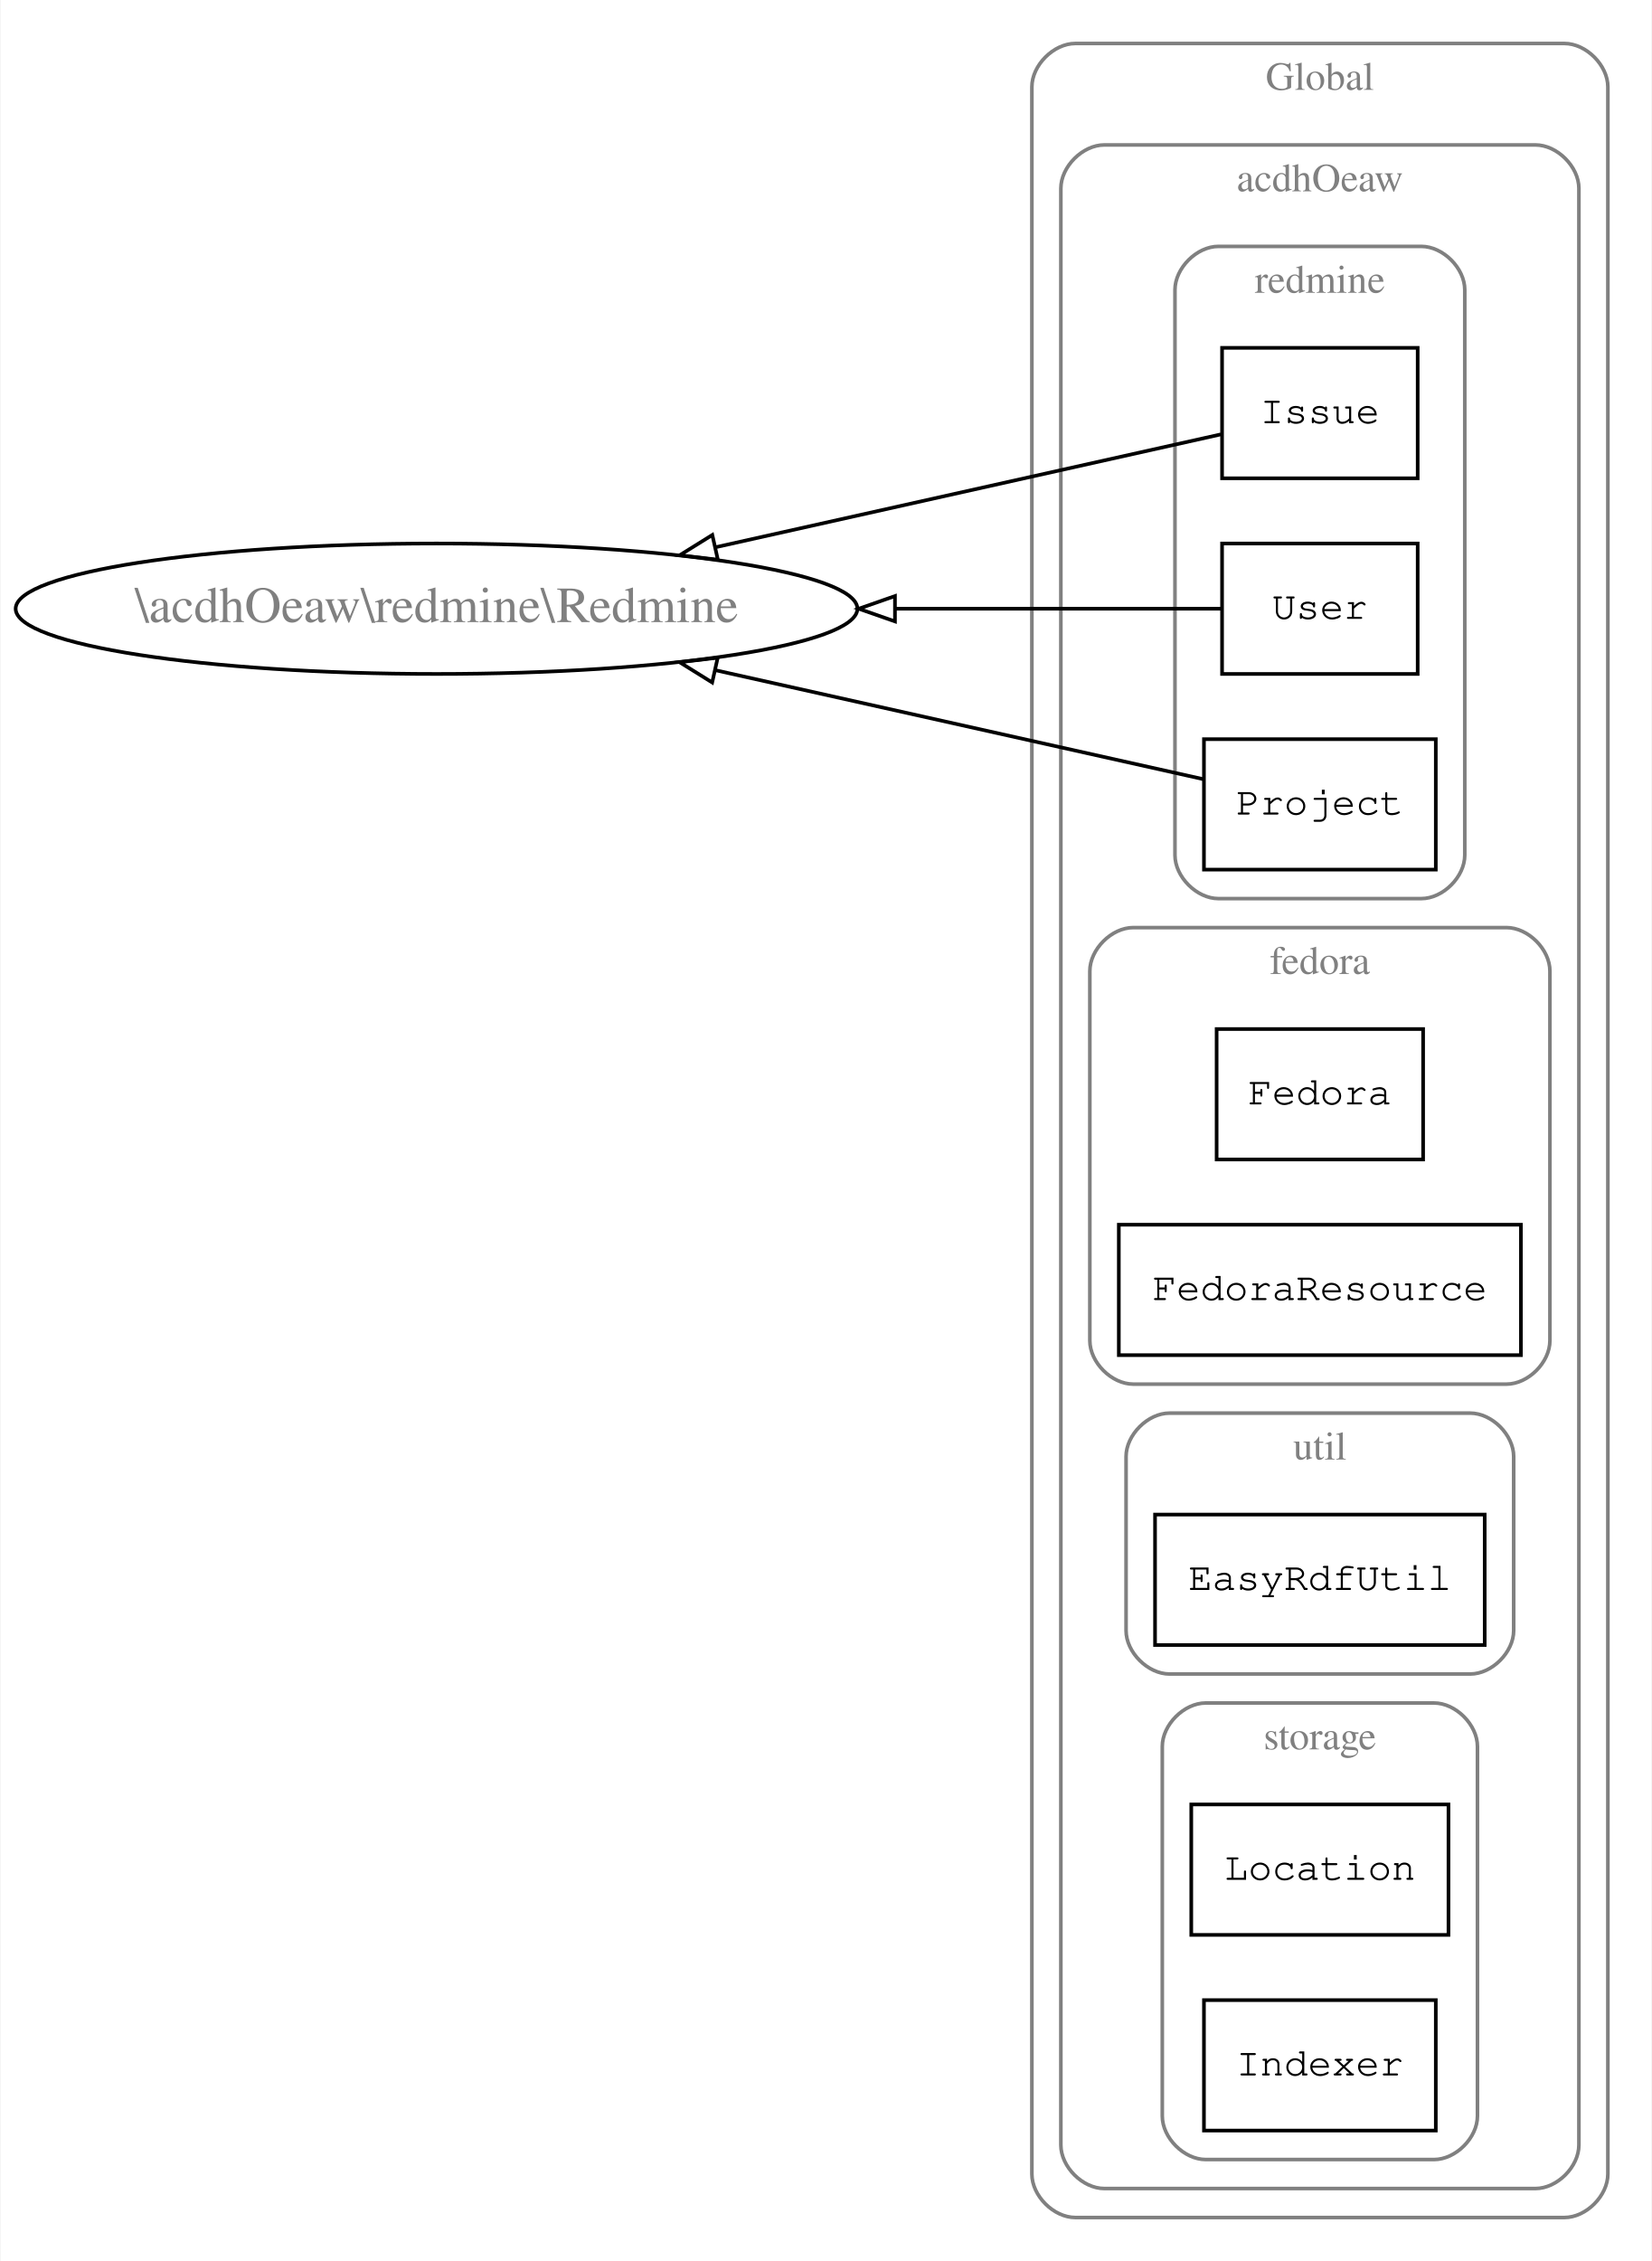
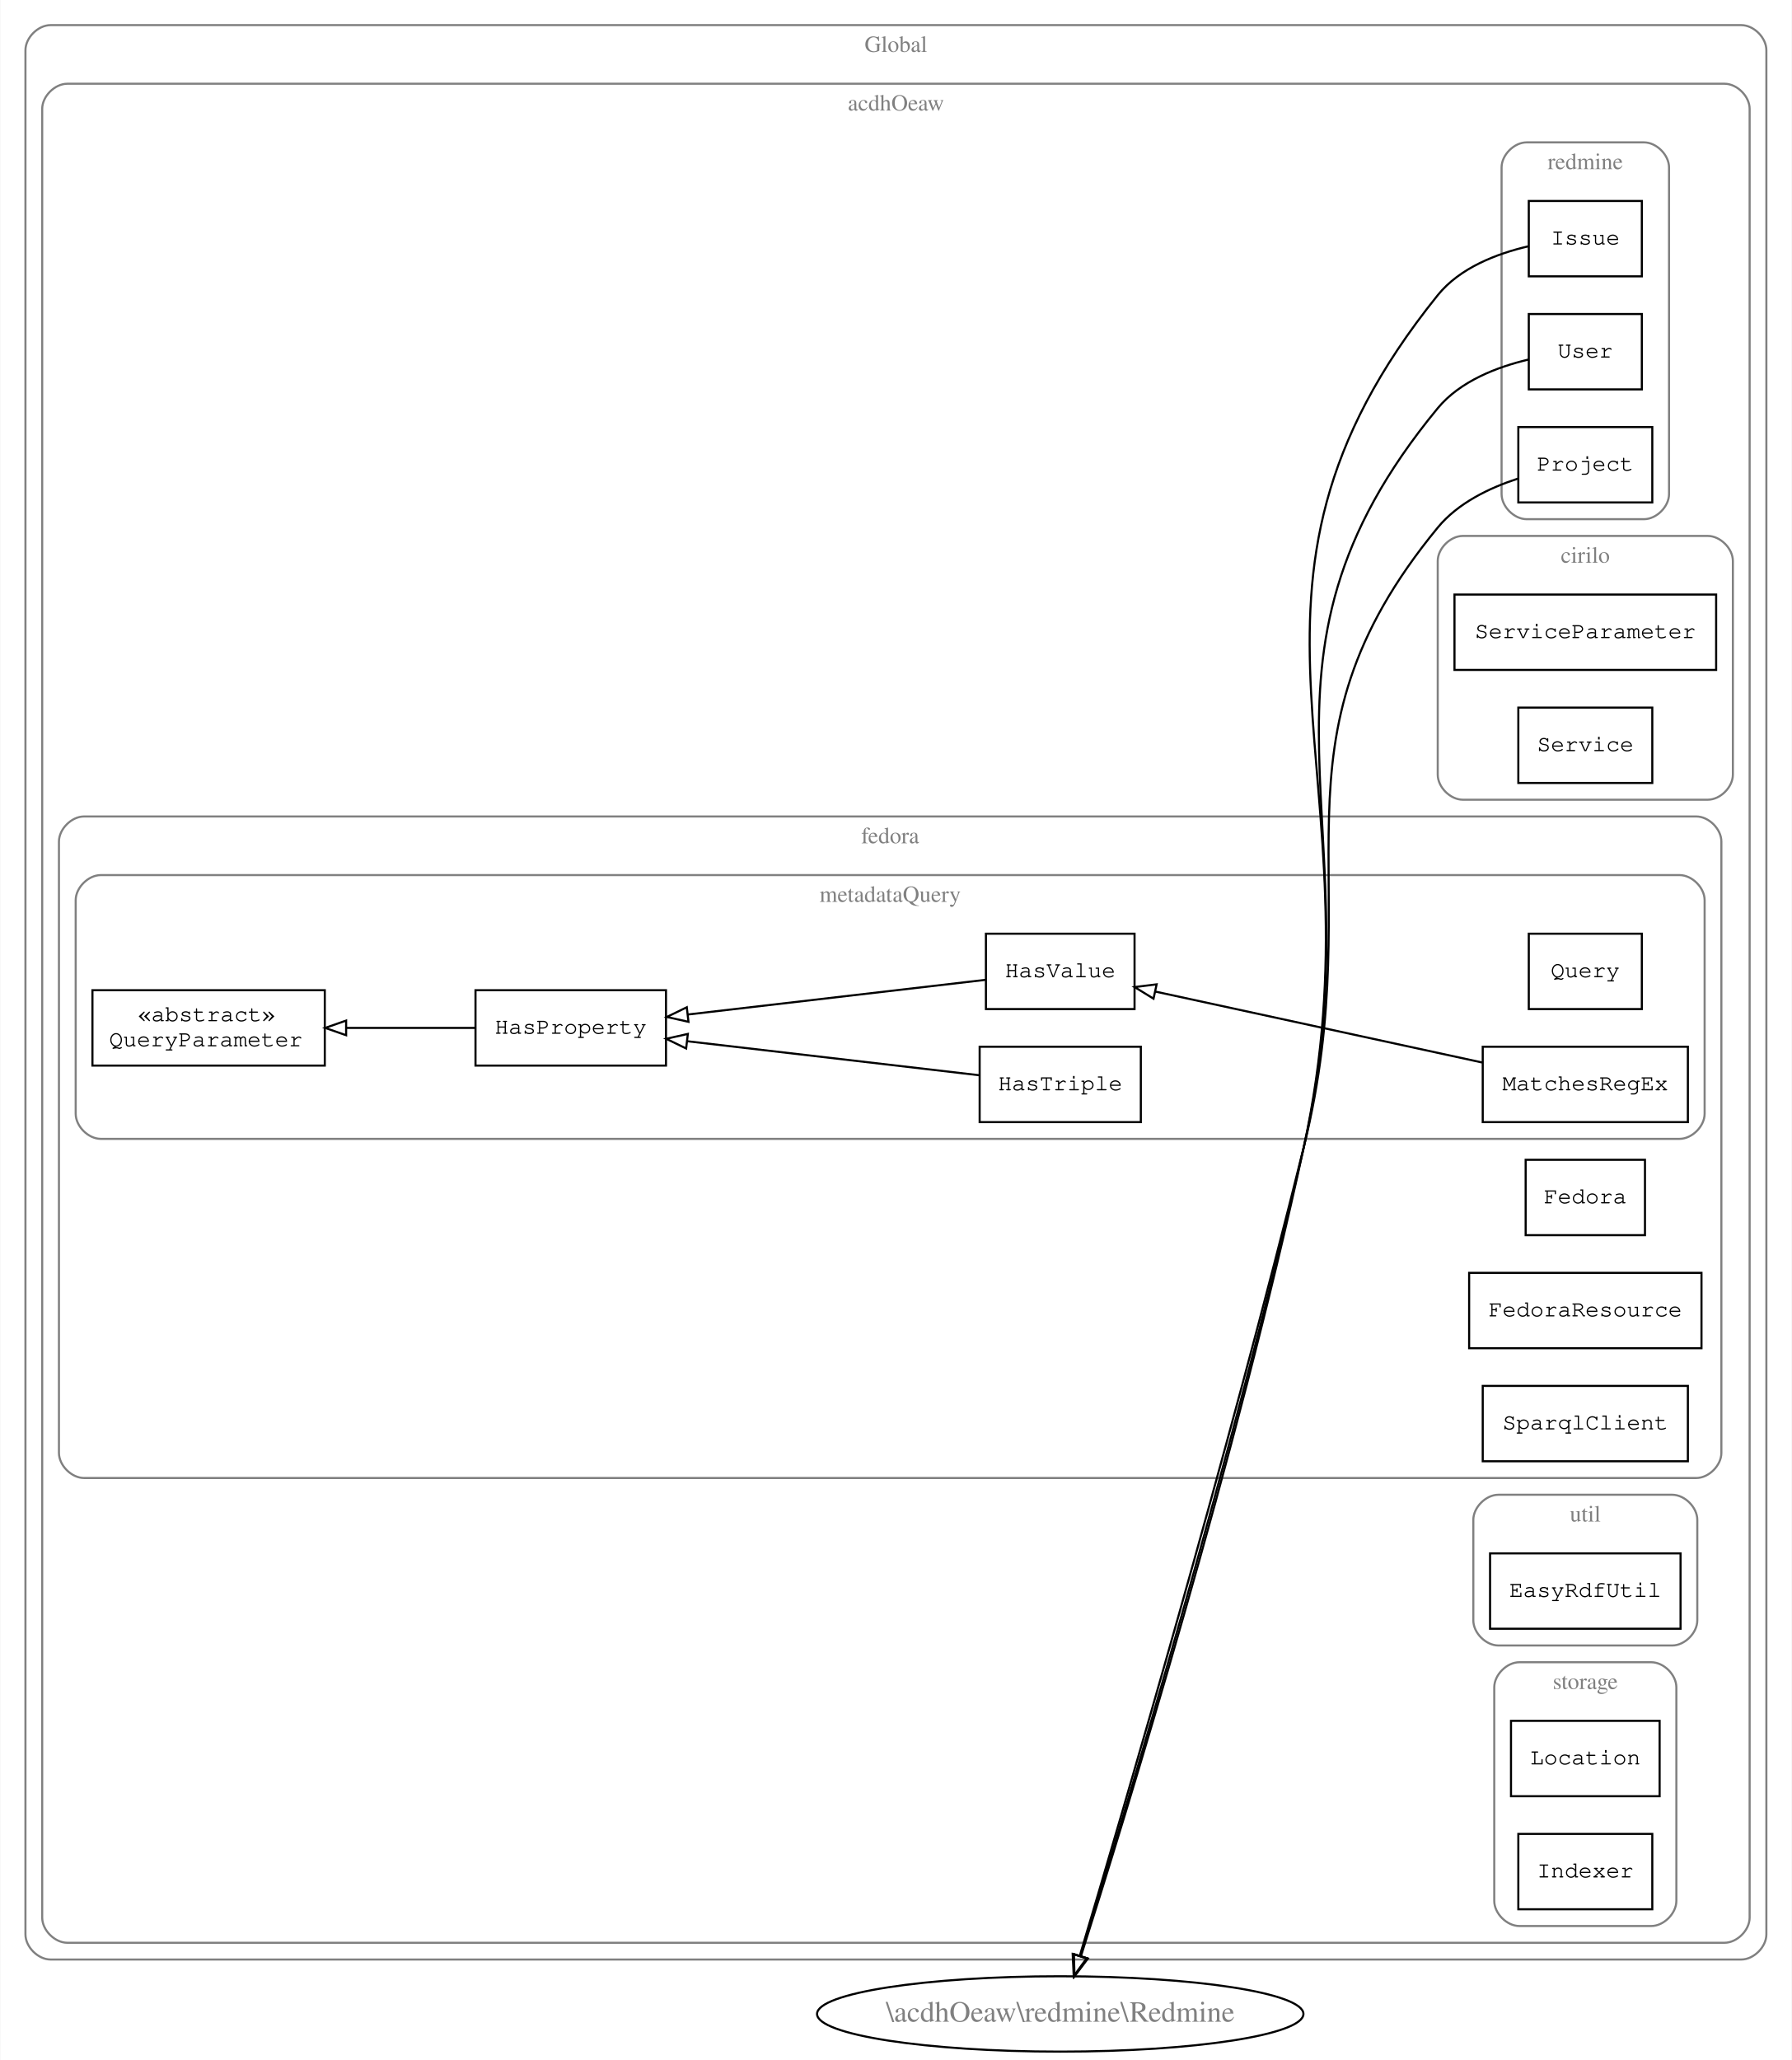
- <svg xmlns="http://www.w3.org/2000/svg" width="456pt" height="624pt" viewBox="0.00 0.00 455.68 624.00">
-   <g id="graph0" class="graph" transform="scale(1 1) rotate(0) translate(4 620)">
-     <polygon fill="white" stroke="none" points="-4,4 -4,-620 451.679,-620 451.679,4 -4,4" />
+ <svg xmlns="http://www.w3.org/2000/svg" width="856pt" height="984pt" viewBox="0.00 0.00 855.68 984.00">
+   <g id="graph0" class="graph" transform="scale(1 1) rotate(0) translate(4 980)">
+     <polygon fill="white" stroke="none" points="-4,4 -4,-980 851.679,-980 851.679,4 -4,4" />
    <g id="clust1" class="cluster">
-       <path fill="none" stroke="gray" d="M292.679,-8C292.679,-8 427.679,-8 427.679,-8 433.679,-8 439.679,-14 439.679,-20 439.679,-20 439.679,-596 439.679,-596 439.679,-602 433.679,-608 427.679,-608 427.679,-608 292.679,-608 292.679,-608 286.679,-608 280.679,-602 280.679,-596 280.679,-596 280.679,-20 280.679,-20 280.679,-14 286.679,-8 292.679,-8" />
-       <text text-anchor="middle" x="360.179" y="-595.2" font-family="Times,serif" font-size="11.00" fill="gray">Global</text>
+       <path fill="none" stroke="gray" d="M20,-44C20,-44 827.679,-44 827.679,-44 833.679,-44 839.679,-50 839.679,-56 839.679,-56 839.679,-956 839.679,-956 839.679,-962 833.679,-968 827.679,-968 827.679,-968 20,-968 20,-968 14,-968 8,-962 8,-956 8,-956 8,-56 8,-56 8,-50 14,-44 20,-44" />
+       <text text-anchor="middle" x="423.84" y="-955.2" font-family="Times,serif" font-size="11.00" fill="gray">Global</text>
    </g>
    <g id="clust2" class="cluster">
-       <path fill="none" stroke="gray" d="M300.679,-16C300.679,-16 419.679,-16 419.679,-16 425.679,-16 431.679,-22 431.679,-28 431.679,-28 431.679,-568 431.679,-568 431.679,-574 425.679,-580 419.679,-580 419.679,-580 300.679,-580 300.679,-580 294.679,-580 288.679,-574 288.679,-568 288.679,-568 288.679,-28 288.679,-28 288.679,-22 294.679,-16 300.679,-16" />
-       <text text-anchor="middle" x="360.179" y="-567.2" font-family="Times,serif" font-size="11.00" fill="gray">acdhOeaw</text>
+       <path fill="none" stroke="gray" d="M28,-52C28,-52 819.679,-52 819.679,-52 825.679,-52 831.679,-58 831.679,-64 831.679,-64 831.679,-928 831.679,-928 831.679,-934 825.679,-940 819.679,-940 819.679,-940 28,-940 28,-940 22,-940 16,-934 16,-928 16,-928 16,-64 16,-64 16,-58 22,-52 28,-52" />
+       <text text-anchor="middle" x="423.84" y="-927.2" font-family="Times,serif" font-size="11.00" fill="gray">acdhOeaw</text>
    </g>
    <g id="clust3" class="cluster">
-       <path fill="none" stroke="gray" d="M332.179,-372C332.179,-372 388.179,-372 388.179,-372 394.179,-372 400.179,-378 400.179,-384 400.179,-384 400.179,-540 400.179,-540 400.179,-546 394.179,-552 388.179,-552 388.179,-552 332.179,-552 332.179,-552 326.179,-552 320.179,-546 320.179,-540 320.179,-540 320.179,-384 320.179,-384 320.179,-378 326.179,-372 332.179,-372" />
-       <text text-anchor="middle" x="360.179" y="-539.2" font-family="Times,serif" font-size="11.00" fill="gray">redmine</text>
+       <path fill="none" stroke="gray" d="M725.179,-732C725.179,-732 781.179,-732 781.179,-732 787.179,-732 793.179,-738 793.179,-744 793.179,-744 793.179,-900 793.179,-900 793.179,-906 787.179,-912 781.179,-912 781.179,-912 725.179,-912 725.179,-912 719.179,-912 713.179,-906 713.179,-900 713.179,-900 713.179,-744 713.179,-744 713.179,-738 719.179,-732 725.179,-732" />
+       <text text-anchor="middle" x="753.179" y="-899.2" font-family="Times,serif" font-size="11.00" fill="gray">redmine</text>
    </g>
    <g id="clust4" class="cluster">
-       <path fill="none" stroke="gray" d="M308.679,-238C308.679,-238 411.679,-238 411.679,-238 417.679,-238 423.679,-244 423.679,-250 423.679,-250 423.679,-352 423.679,-352 423.679,-358 417.679,-364 411.679,-364 411.679,-364 308.679,-364 308.679,-364 302.679,-364 296.679,-358 296.679,-352 296.679,-352 296.679,-250 296.679,-250 296.679,-244 302.679,-238 308.679,-238" />
-       <text text-anchor="middle" x="360.179" y="-351.2" font-family="Times,serif" font-size="11.00" fill="gray">fedora</text>
+       <path fill="none" stroke="gray" d="M694.679,-598C694.679,-598 811.679,-598 811.679,-598 817.679,-598 823.679,-604 823.679,-610 823.679,-610 823.679,-712 823.679,-712 823.679,-718 817.679,-724 811.679,-724 811.679,-724 694.679,-724 694.679,-724 688.679,-724 682.679,-718 682.679,-712 682.679,-712 682.679,-610 682.679,-610 682.679,-604 688.679,-598 694.679,-598" />
+       <text text-anchor="middle" x="753.179" y="-711.2" font-family="Times,serif" font-size="11.00" fill="gray">cirilo</text>
    </g>
    <g id="clust5" class="cluster">
-       <path fill="none" stroke="gray" d="M318.679,-158C318.679,-158 401.679,-158 401.679,-158 407.679,-158 413.679,-164 413.679,-170 413.679,-170 413.679,-218 413.679,-218 413.679,-224 407.679,-230 401.679,-230 401.679,-230 318.679,-230 318.679,-230 312.679,-230 306.679,-224 306.679,-218 306.679,-218 306.679,-170 306.679,-170 306.679,-164 312.679,-158 318.679,-158" />
-       <text text-anchor="middle" x="360.179" y="-217.2" font-family="Times,serif" font-size="11.00" fill="gray">util</text>
+       <path fill="none" stroke="gray" d="M36,-274C36,-274 806.179,-274 806.179,-274 812.179,-274 818.179,-280 818.179,-286 818.179,-286 818.179,-578 818.179,-578 818.179,-584 812.179,-590 806.179,-590 806.179,-590 36,-590 36,-590 30,-590 24,-584 24,-578 24,-578 24,-286 24,-286 24,-280 30,-274 36,-274" />
+       <text text-anchor="middle" x="421.09" y="-577.2" font-family="Times,serif" font-size="11.00" fill="gray">fedora</text>
    </g>
    <g id="clust6" class="cluster">
-       <path fill="none" stroke="gray" d="M328.679,-24C328.679,-24 391.679,-24 391.679,-24 397.679,-24 403.679,-30 403.679,-36 403.679,-36 403.679,-138 403.679,-138 403.679,-144 397.679,-150 391.679,-150 391.679,-150 328.679,-150 328.679,-150 322.679,-150 316.679,-144 316.679,-138 316.679,-138 316.679,-36 316.679,-36 316.679,-30 322.679,-24 328.679,-24" />
-       <text text-anchor="middle" x="360.179" y="-137.2" font-family="Times,serif" font-size="11.00" fill="gray">storage</text>
+       <path fill="none" stroke="gray" d="M44,-436C44,-436 798.179,-436 798.179,-436 804.179,-436 810.179,-442 810.179,-448 810.179,-448 810.179,-550 810.179,-550 810.179,-556 804.179,-562 798.179,-562 798.179,-562 44,-562 44,-562 38,-562 32,-556 32,-550 32,-550 32,-448 32,-448 32,-442 38,-436 44,-436" />
+       <text text-anchor="middle" x="421.09" y="-549.2" font-family="Times,serif" font-size="11.00" fill="gray">metadataQuery</text>
+     </g>
+     <g id="clust7" class="cluster">
+       <path fill="none" stroke="gray" d="M711.679,-194C711.679,-194 794.679,-194 794.679,-194 800.679,-194 806.679,-200 806.679,-206 806.679,-206 806.679,-254 806.679,-254 806.679,-260 800.679,-266 794.679,-266 794.679,-266 711.679,-266 711.679,-266 705.679,-266 699.679,-260 699.679,-254 699.679,-254 699.679,-206 699.679,-206 699.679,-200 705.679,-194 711.679,-194" />
+       <text text-anchor="middle" x="753.179" y="-253.2" font-family="Times,serif" font-size="11.00" fill="gray">util</text>
+     </g>
+     <g id="clust8" class="cluster">
+       <path fill="none" stroke="gray" d="M721.679,-60C721.679,-60 784.679,-60 784.679,-60 790.679,-60 796.679,-66 796.679,-72 796.679,-72 796.679,-174 796.679,-174 796.679,-180 790.679,-186 784.679,-186 784.679,-186 721.679,-186 721.679,-186 715.679,-186 709.679,-180 709.679,-174 709.679,-174 709.679,-72 709.679,-72 709.679,-66 715.679,-60 721.679,-60" />
+       <text text-anchor="middle" x="753.179" y="-173.2" font-family="Times,serif" font-size="11.00" fill="gray">storage</text>
    </g>
    <g id="node1" class="node">
-       <polygon fill="none" stroke="black" points="387.179,-524 333.179,-524 333.179,-488 387.179,-488 387.179,-524" />
-       <text text-anchor="middle" x="360.179" y="-503.2" font-family="Courier,monospace" font-size="11.00">Issue</text>
+       <polygon fill="none" stroke="black" points="780.179,-884 726.179,-884 726.179,-848 780.179,-848 780.179,-884" />
+       <text text-anchor="middle" x="753.179" y="-863.2" font-family="Courier,monospace" font-size="11.00">Issue</text>
+     </g>
+     <g id="node18" class="node">
+       <ellipse fill="none" stroke="black" cx="502.34" cy="-18" rx="116.18" ry="18" />
+       <text text-anchor="middle" x="502.34" y="-14.3" font-family="Times,serif" font-size="14.00" fill="gray">\acdhOeaw\redmine\Redmine</text>
+     </g>
+     <g id="edge1" class="edge">
+       <path fill="none" stroke="black" d="M725.916,-862.34C710.993,-858.863 693.236,-852.105 682.679,-839 567.809,-696.4 657.538,-610.941 618.679,-432 586.666,-284.582 533.276,-111.786 512.244,-45.651" />
+       <polygon fill="none" stroke="black" points="515.53,-44.434 509.154,-35.972 508.861,-46.563 515.53,-44.434" />
+     </g>
+     <g id="node2" class="node">
+       <polygon fill="none" stroke="black" points="780.179,-830 726.179,-830 726.179,-794 780.179,-794 780.179,-830" />
+       <text text-anchor="middle" x="753.179" y="-809.2" font-family="Courier,monospace" font-size="11.00">User</text>
+     </g>
+     <g id="edge2" class="edge">
+       <path fill="none" stroke="black" d="M726.026,-808.25C711.143,-804.74 693.388,-797.981 682.679,-785 581.21,-662.008 654.336,-587.409 618.679,-432 584.945,-284.967 532.553,-111.948 512.016,-45.702" />
+       <polygon fill="none" stroke="black" points="515.312,-44.516 509.001,-36.007 508.628,-46.595 515.312,-44.516" />
+     </g>
+     <g id="node3" class="node">
+       <polygon fill="none" stroke="black" points="785.179,-776 721.179,-776 721.179,-740 785.179,-740 785.179,-776" />
+       <text text-anchor="middle" x="753.179" y="-755.2" font-family="Courier,monospace" font-size="11.00">Project</text>
+     </g>
+     <g id="edge5" class="edge">
+       <path fill="none" stroke="black" d="M720.889,-751.347C707.277,-746.914 692.278,-739.674 682.679,-728 597.2,-624.033 650.977,-562.663 618.679,-432 582.481,-285.554 531.517,-112.195 511.689,-45.779" />
+       <polygon fill="none" stroke="black" points="515,-44.636 508.781,-36.059 508.294,-46.642 515,-44.636" />
+     </g>
+     <g id="node4" class="node">
+       <polygon fill="none" stroke="black" points="815.679,-696 690.679,-696 690.679,-660 815.679,-660 815.679,-696" />
+       <text text-anchor="middle" x="753.179" y="-675.2" font-family="Courier,monospace" font-size="11.00">ServiceParameter</text>
+     </g>
+     <g id="node5" class="node">
+       <polygon fill="none" stroke="black" points="785.179,-642 721.179,-642 721.179,-606 785.179,-606 785.179,-642" />
+       <text text-anchor="middle" x="753.179" y="-621.2" font-family="Courier,monospace" font-size="11.00">Service</text>
+     </g>
+     <g id="node6" class="node">
+       <polygon fill="none" stroke="black" points="780.179,-534 726.179,-534 726.179,-498 780.179,-498 780.179,-534" />
+       <text text-anchor="middle" x="753.179" y="-513.2" font-family="Courier,monospace" font-size="11.00">Query</text>
+     </g>
+     <g id="node7" class="node">
+       <polygon fill="none" stroke="black" points="537.84,-534 466.84,-534 466.84,-498 537.84,-498 537.84,-534" />
+       <text text-anchor="middle" x="502.34" y="-513.2" font-family="Courier,monospace" font-size="11.00">HasValue</text>
+     </g>
+     <g id="node11" class="node">
+       <polygon fill="none" stroke="black" points="314,-507 223,-507 223,-471 314,-471 314,-507" />
+       <text text-anchor="middle" x="268.5" y="-486.2" font-family="Courier,monospace" font-size="11.00">HasProperty</text>
+     </g>
+     <g id="edge3" class="edge">
+       <path fill="none" stroke="black" d="M466.631,-511.958C429.013,-507.577 368.464,-500.525 324.386,-495.392" />
+       <polygon fill="none" stroke="black" points="324.742,-491.91 314.404,-494.23 323.932,-498.863 324.742,-491.91" />
+     </g>
+     <g id="node8" class="node">
+       <polygon fill="none" stroke="black" points="151,-507 40,-507 40,-471 151,-471 151,-507" />
+       <text text-anchor="start" x="61.5" y="-492.2" font-family="Courier,monospace" font-size="11.00">«abstract»</text>
+       <text text-anchor="start" x="48" y="-480.2" font-family="Courier,monospace" font-size="11.00">QueryParameter</text>
    </g>
    <g id="node9" class="node">
-       <ellipse fill="none" stroke="black" cx="116.34" cy="-452" rx="116.18" ry="18" />
-       <text text-anchor="middle" x="116.34" y="-448.3" font-family="Times,serif" font-size="14.00" fill="gray">\acdhOeaw\redmine\Redmine</text>
+       <polygon fill="none" stroke="black" points="802.179,-480 704.179,-480 704.179,-444 802.179,-444 802.179,-480" />
+       <text text-anchor="middle" x="753.179" y="-459.2" font-family="Courier,monospace" font-size="11.00">MatchesRegEx</text>
    </g>
-     <g id="edge1" class="edge">
-       <path fill="none" stroke="black" d="M332.838,-500.118C299.636,-492.705 241.143,-479.644 193.468,-468.998" />
-       <polygon fill="none" stroke="black" points="193.994,-465.53 183.472,-466.766 192.468,-472.362 193.994,-465.53" />
+     <g id="edge4" class="edge">
+       <path fill="none" stroke="black" d="M703.906,-472.476C658.668,-482.293 591.61,-496.845 547.691,-506.375" />
+       <polygon fill="none" stroke="black" points="546.901,-502.965 537.871,-508.506 548.386,-509.806 546.901,-502.965" />
    </g>
-     <g id="node2" class="node">
-       <polygon fill="none" stroke="black" points="387.179,-470 333.179,-470 333.179,-434 387.179,-434 387.179,-470" />
-       <text text-anchor="middle" x="360.179" y="-449.2" font-family="Courier,monospace" font-size="11.00">User</text>
+     <g id="node10" class="node">
+       <polygon fill="none" stroke="black" points="540.84,-480 463.84,-480 463.84,-444 540.84,-444 540.84,-480" />
+       <text text-anchor="middle" x="502.34" y="-459.2" font-family="Courier,monospace" font-size="11.00">HasTriple</text>
    </g>
-     <g id="edge2" class="edge">
-       <path fill="none" stroke="black" d="M332.838,-452C310.609,-452 277.044,-452 242.978,-452" />
-       <polygon fill="none" stroke="black" points="242.886,-448.5 232.886,-452 242.886,-455.5 242.886,-448.5" />
+     <g id="edge6" class="edge">
+       <path fill="none" stroke="black" d="M463.833,-466.368C425.986,-470.776 367.144,-477.628 324.119,-482.639" />
+       <polygon fill="none" stroke="black" points="323.623,-479.173 314.095,-483.806 324.433,-486.126 323.623,-479.173" />
    </g>
-     <g id="node3" class="node">
-       <polygon fill="none" stroke="black" points="392.179,-416 328.179,-416 328.179,-380 392.179,-380 392.179,-416" />
-       <text text-anchor="middle" x="360.179" y="-395.2" font-family="Courier,monospace" font-size="11.00">Project</text>
+     <g id="edge7" class="edge">
+       <path fill="none" stroke="black" d="M222.572,-489C203.864,-489 181.782,-489 161.369,-489" />
+       <polygon fill="none" stroke="black" points="161.19,-485.5 151.19,-489 161.19,-492.5 161.19,-485.5" />
    </g>
-     <g id="edge3" class="edge">
-       <path fill="none" stroke="black" d="M328.058,-404.949C294.185,-412.512 238.775,-424.885 193.275,-435.044" />
-       <polygon fill="none" stroke="black" points="192.429,-431.647 183.432,-437.242 193.955,-438.479 192.429,-431.647" />
+     <g id="node12" class="node">
+       <polygon fill="none" stroke="black" points="781.679,-426 724.679,-426 724.679,-390 781.679,-390 781.679,-426" />
+       <text text-anchor="middle" x="753.179" y="-405.2" font-family="Courier,monospace" font-size="11.00">Fedora</text>
    </g>
-     <g id="node4" class="node">
-       <polygon fill="none" stroke="black" points="388.679,-336 331.679,-336 331.679,-300 388.679,-300 388.679,-336" />
-       <text text-anchor="middle" x="360.179" y="-315.2" font-family="Courier,monospace" font-size="11.00">Fedora</text>
+     <g id="node13" class="node">
+       <polygon fill="none" stroke="black" points="808.679,-372 697.679,-372 697.679,-336 808.679,-336 808.679,-372" />
+       <text text-anchor="middle" x="753.179" y="-351.2" font-family="Courier,monospace" font-size="11.00">FedoraResource</text>
    </g>
-     <g id="node5" class="node">
-       <polygon fill="none" stroke="black" points="415.679,-282 304.679,-282 304.679,-246 415.679,-246 415.679,-282" />
-       <text text-anchor="middle" x="360.179" y="-261.2" font-family="Courier,monospace" font-size="11.00">FedoraResource</text>
+     <g id="node14" class="node">
+       <polygon fill="none" stroke="black" points="802.179,-318 704.179,-318 704.179,-282 802.179,-282 802.179,-318" />
+       <text text-anchor="middle" x="753.179" y="-297.2" font-family="Courier,monospace" font-size="11.00">SparqlClient</text>
    </g>
-     <g id="node6" class="node">
-       <polygon fill="none" stroke="black" points="405.679,-202 314.679,-202 314.679,-166 405.679,-166 405.679,-202" />
-       <text text-anchor="middle" x="360.179" y="-181.2" font-family="Courier,monospace" font-size="11.00">EasyRdfUtil</text>
+     <g id="node15" class="node">
+       <polygon fill="none" stroke="black" points="798.679,-238 707.679,-238 707.679,-202 798.679,-202 798.679,-238" />
+       <text text-anchor="middle" x="753.179" y="-217.2" font-family="Courier,monospace" font-size="11.00">EasyRdfUtil</text>
    </g>
-     <g id="node7" class="node">
-       <polygon fill="none" stroke="black" points="395.679,-122 324.679,-122 324.679,-86 395.679,-86 395.679,-122" />
-       <text text-anchor="middle" x="360.179" y="-101.2" font-family="Courier,monospace" font-size="11.00">Location</text>
+     <g id="node16" class="node">
+       <polygon fill="none" stroke="black" points="788.679,-158 717.679,-158 717.679,-122 788.679,-122 788.679,-158" />
+       <text text-anchor="middle" x="753.179" y="-137.2" font-family="Courier,monospace" font-size="11.00">Location</text>
    </g>
-     <g id="node8" class="node">
-       <polygon fill="none" stroke="black" points="392.179,-68 328.179,-68 328.179,-32 392.179,-32 392.179,-68" />
-       <text text-anchor="middle" x="360.179" y="-47.2" font-family="Courier,monospace" font-size="11.00">Indexer</text>
+     <g id="node17" class="node">
+       <polygon fill="none" stroke="black" points="785.179,-104 721.179,-104 721.179,-68 785.179,-68 785.179,-104" />
+       <text text-anchor="middle" x="753.179" y="-83.2" font-family="Courier,monospace" font-size="11.00">Indexer</text>
    </g>
  </g>
</svg>
